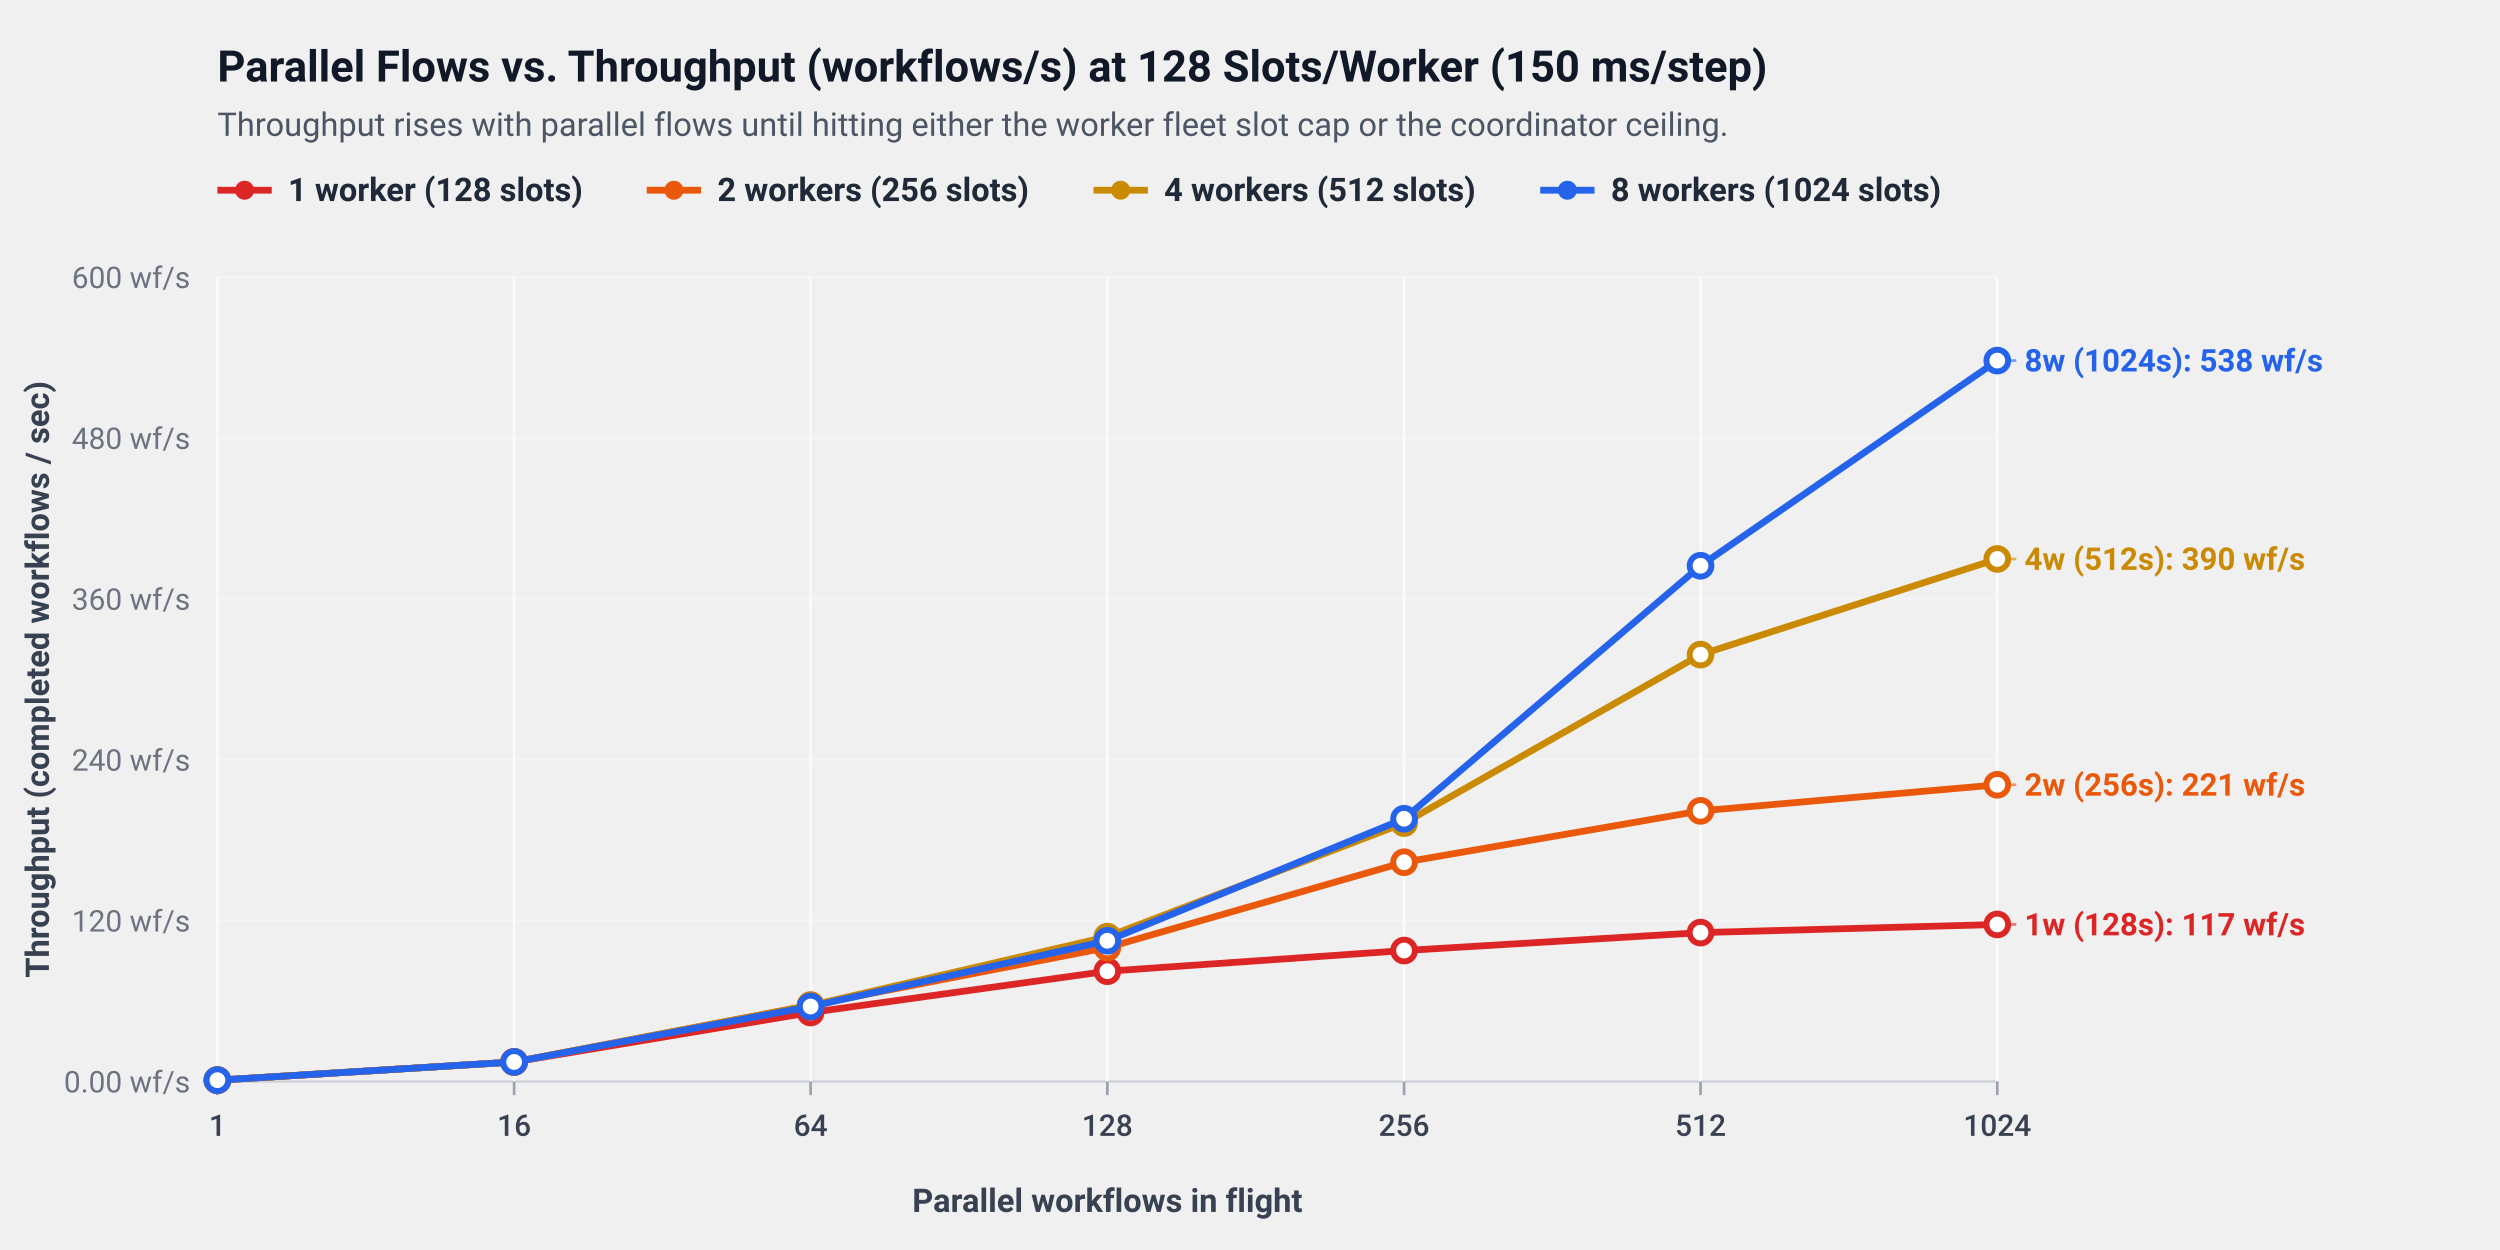
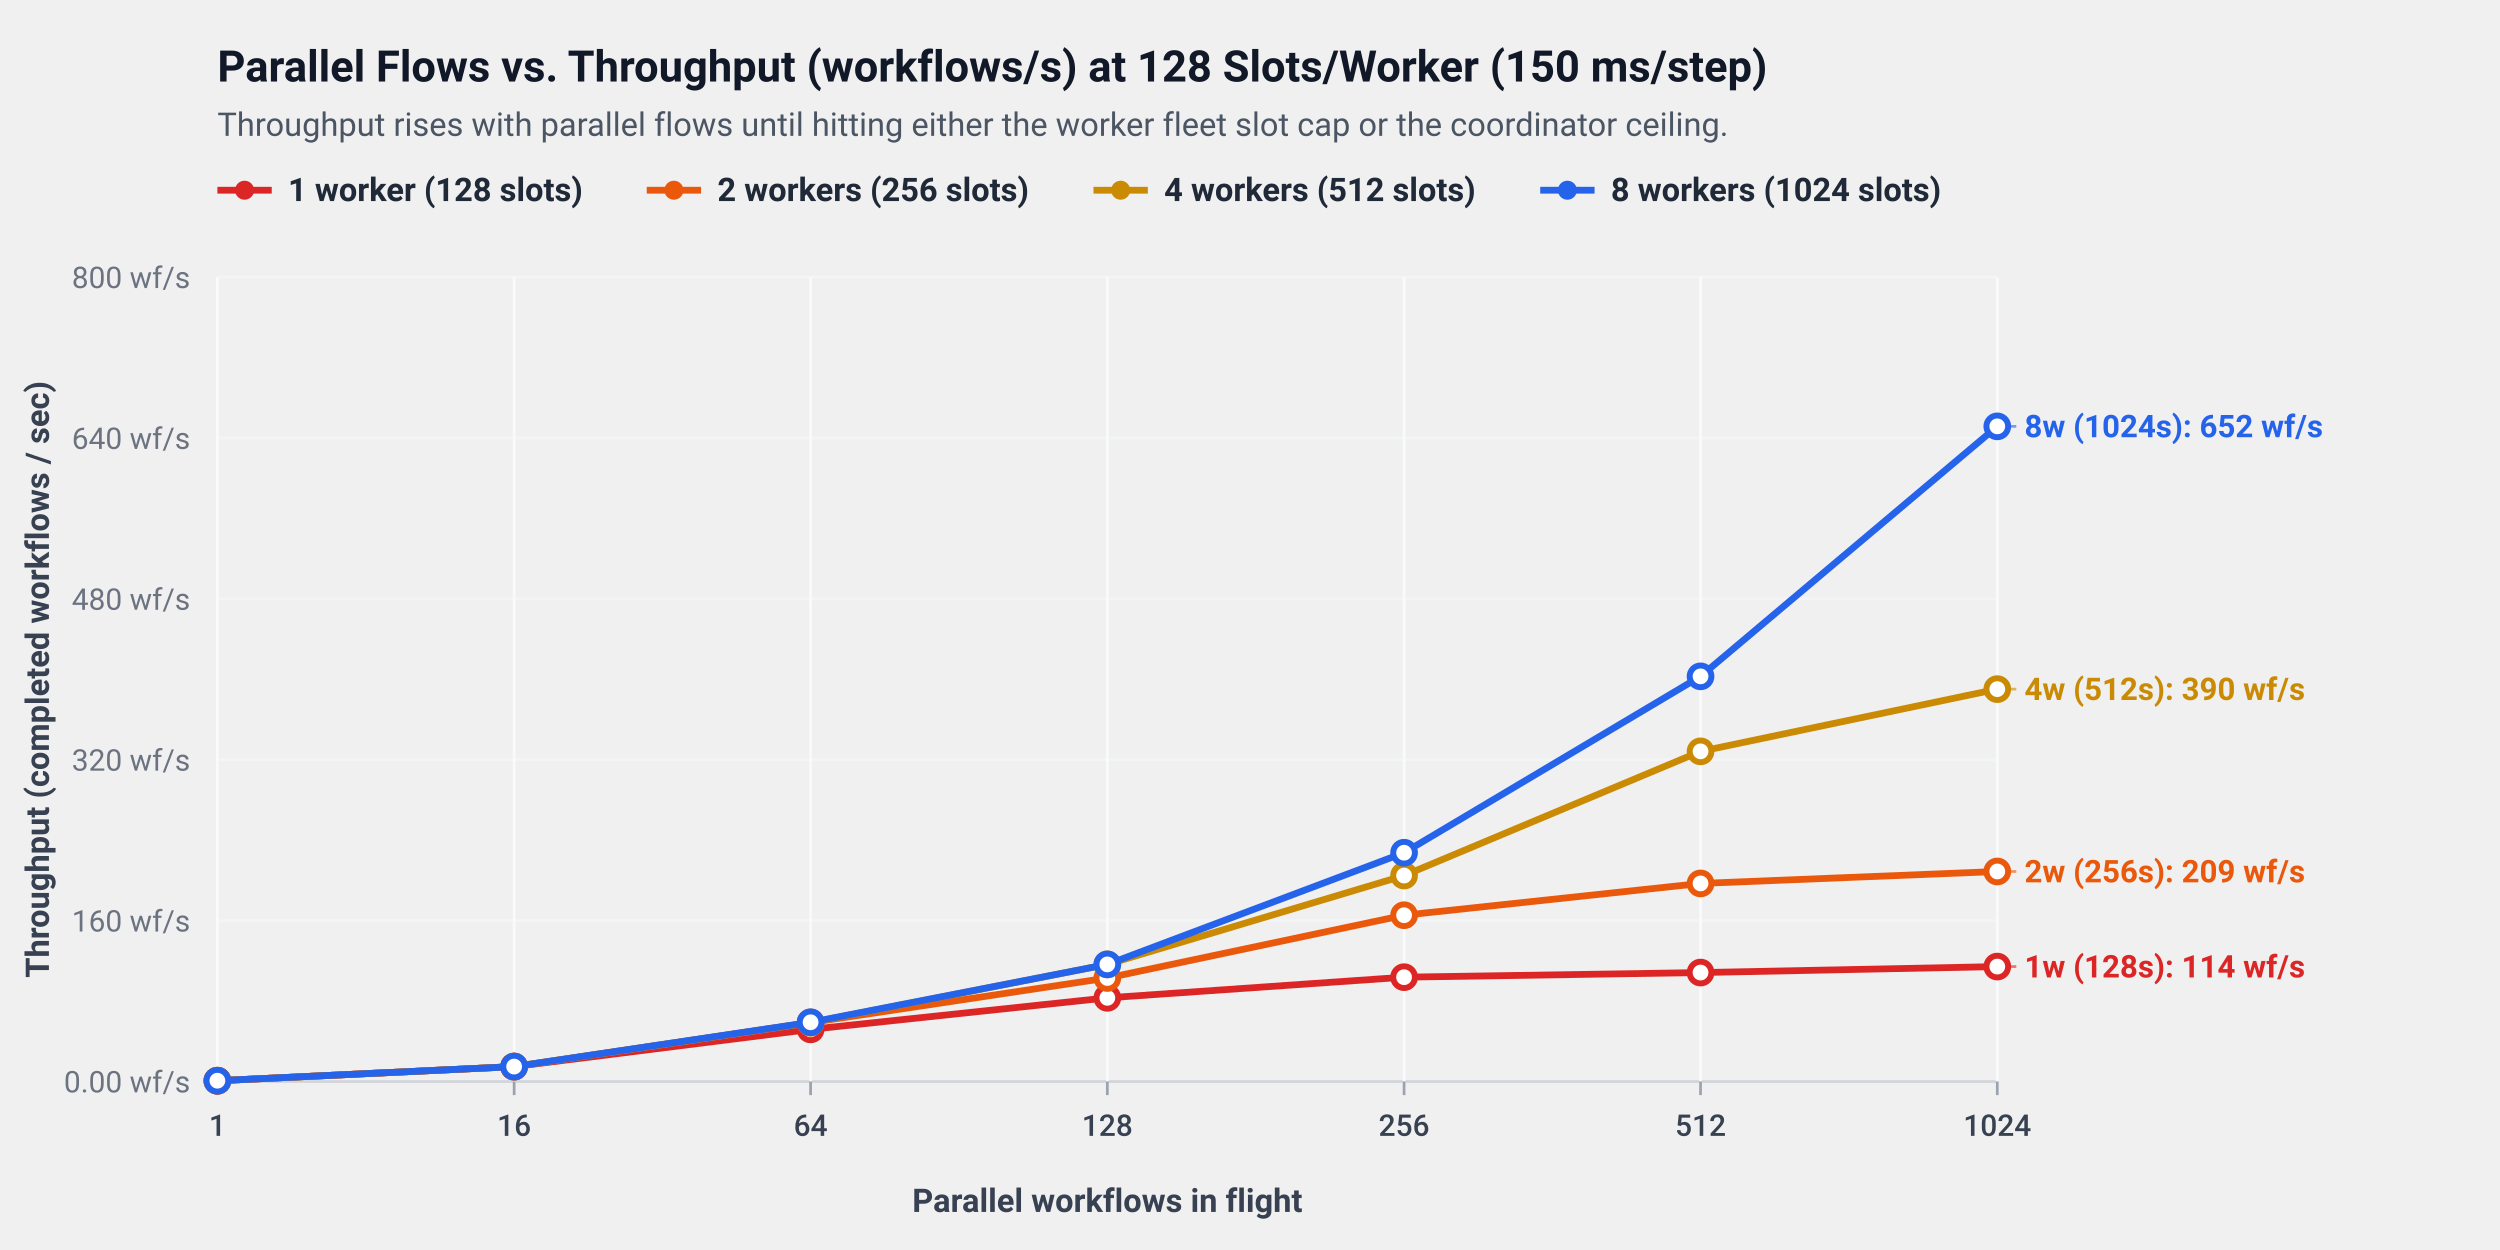
<svg xmlns="http://www.w3.org/2000/svg" viewBox="0 0 920 460" width="100%" style="font-family: -apple-system, BlinkMacSystemFont, 'Segoe UI', Roboto, Helvetica, Arial, sans-serif; background: #ffffff; border: 1px solid #e5e7eb; border-radius: 8px;">
  <text x="80" y="30" font-size="16" font-weight="700" fill="#111827">Parallel Flows vs. Throughput (workflows/s) at 128 Slots/Worker (150 ms/step)</text>
  <text x="80" y="50" font-size="12" fill="#4b5563">Throughput rises with parallel flows until hitting either the worker fleet slot cap or the coordinator ceiling.</text>
  <line x1="80.0" y1="70" x2="100.0" y2="70" stroke="#dc2626" stroke-width="2.5" />
  <circle cx="90.0" cy="70" r="3.5" fill="#dc2626" />
  <text x="106.0" y="74" font-size="12" font-weight="600" fill="#1f2937">1 worker (128 slots)</text>
  <line x1="238.0" y1="70" x2="258.0" y2="70" stroke="#ea580c" stroke-width="2.5" />
  <circle cx="248.0" cy="70" r="3.5" fill="#ea580c" />
  <text x="264.0" y="74" font-size="12" font-weight="600" fill="#1f2937">2 workers (256 slots)</text>
  <line x1="402.4" y1="70" x2="422.4" y2="70" stroke="#ca8a04" stroke-width="2.5" />
  <circle cx="412.4" cy="70" r="3.5" fill="#ca8a04" />
  <text x="428.4" y="74" font-size="12" font-weight="600" fill="#1f2937">4 workers (512 slots)</text>
  <line x1="566.8" y1="70" x2="586.8" y2="70" stroke="#2563eb" stroke-width="2.5" />
  <circle cx="576.8" cy="70" r="3.5" fill="#2563eb" />
  <text x="592.8" y="74" font-size="12" font-weight="600" fill="#1f2937">8 workers (1024 slots)</text>
  <line x1="80" y1="398.0" x2="735" y2="398.0" stroke="#d1d5db" stroke-width="1" />
  <text x="70" y="402.0" font-size="11" fill="#6b7280" text-anchor="end">0.00 wf/s</text>
  <line x1="80" y1="338.8" x2="735" y2="338.8" stroke="#f3f4f6" stroke-width="1" />
-   <text x="70" y="342.8" font-size="11" fill="#6b7280" text-anchor="end">120 wf/s</text>
+   <text x="70" y="342.8" font-size="11" fill="#6b7280" text-anchor="end">160 wf/s</text>
  <line x1="80" y1="279.6" x2="735" y2="279.6" stroke="#f3f4f6" stroke-width="1" />
-   <text x="70" y="283.6" font-size="11" fill="#6b7280" text-anchor="end">240 wf/s</text>
+   <text x="70" y="283.6" font-size="11" fill="#6b7280" text-anchor="end">320 wf/s</text>
  <line x1="80" y1="220.4" x2="735" y2="220.4" stroke="#f3f4f6" stroke-width="1" />
-   <text x="70" y="224.4" font-size="11" fill="#6b7280" text-anchor="end">360 wf/s</text>
+   <text x="70" y="224.4" font-size="11" fill="#6b7280" text-anchor="end">480 wf/s</text>
  <line x1="80" y1="161.2" x2="735" y2="161.2" stroke="#f3f4f6" stroke-width="1" />
-   <text x="70" y="165.2" font-size="11" fill="#6b7280" text-anchor="end">480 wf/s</text>
+   <text x="70" y="165.2" font-size="11" fill="#6b7280" text-anchor="end">640 wf/s</text>
  <line x1="80" y1="102.0" x2="735" y2="102.0" stroke="#f3f4f6" stroke-width="1" />
-   <text x="70" y="106.0" font-size="11" fill="#6b7280" text-anchor="end">600 wf/s</text>
+   <text x="70" y="106.0" font-size="11" fill="#6b7280" text-anchor="end">800 wf/s</text>
  <line x1="80.0" y1="102" x2="80.0" y2="398" stroke="#f9fafb" stroke-width="1" />
  <line x1="80.0" y1="398" x2="80.0" y2="403" stroke="#9ca3af" stroke-width="1" />
  <text x="80.0" y="418" font-size="11" font-weight="500" fill="#374151" text-anchor="middle">1</text>
  <line x1="189.2" y1="102" x2="189.2" y2="398" stroke="#f9fafb" stroke-width="1" />
  <line x1="189.2" y1="398" x2="189.2" y2="403" stroke="#9ca3af" stroke-width="1" />
  <text x="189.2" y="418" font-size="11" font-weight="500" fill="#374151" text-anchor="middle">16</text>
  <line x1="298.3" y1="102" x2="298.3" y2="398" stroke="#f9fafb" stroke-width="1" />
  <line x1="298.3" y1="398" x2="298.3" y2="403" stroke="#9ca3af" stroke-width="1" />
  <text x="298.3" y="418" font-size="11" font-weight="500" fill="#374151" text-anchor="middle">64</text>
  <line x1="407.5" y1="102" x2="407.5" y2="398" stroke="#f9fafb" stroke-width="1" />
  <line x1="407.5" y1="398" x2="407.5" y2="403" stroke="#9ca3af" stroke-width="1" />
  <text x="407.5" y="418" font-size="11" font-weight="500" fill="#374151" text-anchor="middle">128</text>
  <line x1="516.7" y1="102" x2="516.7" y2="398" stroke="#f9fafb" stroke-width="1" />
  <line x1="516.7" y1="398" x2="516.7" y2="403" stroke="#9ca3af" stroke-width="1" />
  <text x="516.7" y="418" font-size="11" font-weight="500" fill="#374151" text-anchor="middle">256</text>
  <line x1="625.8" y1="102" x2="625.8" y2="398" stroke="#f9fafb" stroke-width="1" />
  <line x1="625.8" y1="398" x2="625.8" y2="403" stroke="#9ca3af" stroke-width="1" />
  <text x="625.8" y="418" font-size="11" font-weight="500" fill="#374151" text-anchor="middle">512</text>
  <line x1="735.0" y1="102" x2="735.0" y2="398" stroke="#f9fafb" stroke-width="1" />
  <line x1="735.0" y1="398" x2="735.0" y2="403" stroke="#9ca3af" stroke-width="1" />
  <text x="735.0" y="418" font-size="11" font-weight="500" fill="#374151" text-anchor="middle">1024</text>
  <text x="407.5" y="446" font-size="12" font-weight="600" fill="#374151" text-anchor="middle">Parallel workflows in flight</text>
  <text x="18" y="250.0" font-size="12" font-weight="600" fill="#374151" text-anchor="middle" transform="rotate(-90 18 250.0)">Throughput (completed workflows / sec)</text>
-   <polyline fill="none" stroke="#dc2626" stroke-width="2.5" points="80.0,397.5 189.2,390.8 298.3,372.6 407.5,357.4 516.7,349.8 625.8,343.2 735.0,340.2" />
-   <circle cx="80.0" cy="397.5" r="4" fill="#ffffff" stroke="#dc2626" stroke-width="2.2" />
-   <circle cx="189.2" cy="390.8" r="4" fill="#ffffff" stroke="#dc2626" stroke-width="2.2" />
-   <circle cx="298.3" cy="372.6" r="4" fill="#ffffff" stroke="#dc2626" stroke-width="2.2" />
-   <circle cx="407.5" cy="357.4" r="4" fill="#ffffff" stroke="#dc2626" stroke-width="2.2" />
-   <circle cx="516.7" cy="349.8" r="4" fill="#ffffff" stroke="#dc2626" stroke-width="2.2" />
-   <circle cx="625.8" cy="343.2" r="4" fill="#ffffff" stroke="#dc2626" stroke-width="2.2" />
-   <circle cx="735.0" cy="340.2" r="4" fill="#ffffff" stroke="#dc2626" stroke-width="2.2" />
-   <polyline fill="none" stroke="#ea580c" stroke-width="2.5" points="80.0,397.5 189.2,390.8 298.3,369.9 407.5,348.7 516.7,317.3 625.8,298.4 735.0,288.8" />
-   <circle cx="80.0" cy="397.5" r="4" fill="#ffffff" stroke="#ea580c" stroke-width="2.2" />
-   <circle cx="189.2" cy="390.8" r="4" fill="#ffffff" stroke="#ea580c" stroke-width="2.2" />
-   <circle cx="298.3" cy="369.9" r="4" fill="#ffffff" stroke="#ea580c" stroke-width="2.2" />
-   <circle cx="407.5" cy="348.7" r="4" fill="#ffffff" stroke="#ea580c" stroke-width="2.2" />
-   <circle cx="516.7" cy="317.3" r="4" fill="#ffffff" stroke="#ea580c" stroke-width="2.2" />
-   <circle cx="625.8" cy="298.4" r="4" fill="#ffffff" stroke="#ea580c" stroke-width="2.2" />
-   <circle cx="735.0" cy="288.8" r="4" fill="#ffffff" stroke="#ea580c" stroke-width="2.2" />
-   <polyline fill="none" stroke="#ca8a04" stroke-width="2.5" points="80.0,397.5 189.2,390.8 298.3,370.0 407.5,344.7 516.7,302.9 625.8,240.9 735.0,205.7" />
-   <circle cx="80.0" cy="397.5" r="4" fill="#ffffff" stroke="#ca8a04" stroke-width="2.2" />
-   <circle cx="189.2" cy="390.8" r="4" fill="#ffffff" stroke="#ca8a04" stroke-width="2.2" />
-   <circle cx="298.3" cy="370.0" r="4" fill="#ffffff" stroke="#ca8a04" stroke-width="2.2" />
-   <circle cx="407.5" cy="344.7" r="4" fill="#ffffff" stroke="#ca8a04" stroke-width="2.2" />
-   <circle cx="516.7" cy="302.9" r="4" fill="#ffffff" stroke="#ca8a04" stroke-width="2.2" />
-   <circle cx="625.8" cy="240.9" r="4" fill="#ffffff" stroke="#ca8a04" stroke-width="2.2" />
-   <circle cx="735.0" cy="205.7" r="4" fill="#ffffff" stroke="#ca8a04" stroke-width="2.2" />
-   <polyline fill="none" stroke="#2563eb" stroke-width="2.5" points="80.0,397.5 189.2,390.8 298.3,370.4 407.5,346.2 516.7,301.3 625.8,208.2 735.0,132.7" />
-   <circle cx="80.0" cy="397.5" r="4" fill="#ffffff" stroke="#2563eb" stroke-width="2.2" />
-   <circle cx="189.2" cy="390.8" r="4" fill="#ffffff" stroke="#2563eb" stroke-width="2.2" />
-   <circle cx="298.3" cy="370.4" r="4" fill="#ffffff" stroke="#2563eb" stroke-width="2.2" />
-   <circle cx="407.5" cy="346.2" r="4" fill="#ffffff" stroke="#2563eb" stroke-width="2.2" />
-   <circle cx="516.7" cy="301.3" r="4" fill="#ffffff" stroke="#2563eb" stroke-width="2.2" />
-   <circle cx="625.8" cy="208.2" r="4" fill="#ffffff" stroke="#2563eb" stroke-width="2.2" />
-   <circle cx="735.0" cy="132.7" r="4" fill="#ffffff" stroke="#2563eb" stroke-width="2.2" />
-   <line x1="740.0" y1="132.7" x2="742.0" y2="132.7" stroke="#2563eb" stroke-width="1" stroke-opacity="0.6" />
-   <text x="745.0" y="136.7" font-size="11.5" font-weight="600" fill="#2563eb">8w (1024s): 538 wf/s</text>
-   <line x1="740.0" y1="205.7" x2="742.0" y2="205.7" stroke="#ca8a04" stroke-width="1" stroke-opacity="0.6" />
-   <text x="745.0" y="209.7" font-size="11.5" font-weight="600" fill="#ca8a04">4w (512s): 390 wf/s</text>
-   <line x1="740.0" y1="288.8" x2="742.0" y2="288.8" stroke="#ea580c" stroke-width="1" stroke-opacity="0.6" />
-   <text x="745.0" y="292.8" font-size="11.5" font-weight="600" fill="#ea580c">2w (256s): 221 wf/s</text>
-   <line x1="740.0" y1="340.2" x2="742.0" y2="340.2" stroke="#dc2626" stroke-width="1" stroke-opacity="0.6" />
-   <text x="745.0" y="344.2" font-size="11.5" font-weight="600" fill="#dc2626">1w (128s): 117 wf/s</text>
+   <polyline fill="none" stroke="#dc2626" stroke-width="2.5" points="80.0,397.7 189.2,392.5 298.3,378.8 407.5,367.2 516.7,359.6 625.8,357.9 735.0,355.7" />
+   <circle cx="80.0" cy="397.7" r="4" fill="#ffffff" stroke="#dc2626" stroke-width="2.2" />
+   <circle cx="189.2" cy="392.5" r="4" fill="#ffffff" stroke="#dc2626" stroke-width="2.2" />
+   <circle cx="298.3" cy="378.8" r="4" fill="#ffffff" stroke="#dc2626" stroke-width="2.2" />
+   <circle cx="407.5" cy="367.2" r="4" fill="#ffffff" stroke="#dc2626" stroke-width="2.2" />
+   <circle cx="516.7" cy="359.6" r="4" fill="#ffffff" stroke="#dc2626" stroke-width="2.2" />
+   <circle cx="625.8" cy="357.9" r="4" fill="#ffffff" stroke="#dc2626" stroke-width="2.2" />
+   <circle cx="735.0" cy="355.7" r="4" fill="#ffffff" stroke="#dc2626" stroke-width="2.2" />
+   <polyline fill="none" stroke="#ea580c" stroke-width="2.5" points="80.0,397.7 189.2,392.5 298.3,376.3 407.5,359.9 516.7,336.8 625.8,325.1 735.0,320.7" />
+   <circle cx="80.0" cy="397.7" r="4" fill="#ffffff" stroke="#ea580c" stroke-width="2.2" />
+   <circle cx="189.2" cy="392.5" r="4" fill="#ffffff" stroke="#ea580c" stroke-width="2.2" />
+   <circle cx="298.3" cy="376.3" r="4" fill="#ffffff" stroke="#ea580c" stroke-width="2.2" />
+   <circle cx="407.5" cy="359.9" r="4" fill="#ffffff" stroke="#ea580c" stroke-width="2.2" />
+   <circle cx="516.7" cy="336.8" r="4" fill="#ffffff" stroke="#ea580c" stroke-width="2.2" />
+   <circle cx="625.8" cy="325.1" r="4" fill="#ffffff" stroke="#ea580c" stroke-width="2.2" />
+   <circle cx="735.0" cy="320.7" r="4" fill="#ffffff" stroke="#ea580c" stroke-width="2.2" />
+   <polyline fill="none" stroke="#ca8a04" stroke-width="2.5" points="80.0,397.7 189.2,392.5 298.3,376.3 407.5,354.9 516.7,322.2 625.8,276.5 735.0,253.6" />
+   <circle cx="80.0" cy="397.7" r="4" fill="#ffffff" stroke="#ca8a04" stroke-width="2.2" />
+   <circle cx="189.2" cy="392.5" r="4" fill="#ffffff" stroke="#ca8a04" stroke-width="2.2" />
+   <circle cx="298.3" cy="376.3" r="4" fill="#ffffff" stroke="#ca8a04" stroke-width="2.2" />
+   <circle cx="407.5" cy="354.9" r="4" fill="#ffffff" stroke="#ca8a04" stroke-width="2.2" />
+   <circle cx="516.7" cy="322.2" r="4" fill="#ffffff" stroke="#ca8a04" stroke-width="2.2" />
+   <circle cx="625.8" cy="276.5" r="4" fill="#ffffff" stroke="#ca8a04" stroke-width="2.2" />
+   <circle cx="735.0" cy="253.6" r="4" fill="#ffffff" stroke="#ca8a04" stroke-width="2.2" />
+   <polyline fill="none" stroke="#2563eb" stroke-width="2.5" points="80.0,397.7 189.2,392.5 298.3,376.2 407.5,354.9 516.7,313.8 625.8,248.9 735.0,156.9" />
+   <circle cx="80.0" cy="397.7" r="4" fill="#ffffff" stroke="#2563eb" stroke-width="2.2" />
+   <circle cx="189.2" cy="392.5" r="4" fill="#ffffff" stroke="#2563eb" stroke-width="2.2" />
+   <circle cx="298.3" cy="376.2" r="4" fill="#ffffff" stroke="#2563eb" stroke-width="2.2" />
+   <circle cx="407.5" cy="354.9" r="4" fill="#ffffff" stroke="#2563eb" stroke-width="2.2" />
+   <circle cx="516.7" cy="313.8" r="4" fill="#ffffff" stroke="#2563eb" stroke-width="2.2" />
+   <circle cx="625.8" cy="248.9" r="4" fill="#ffffff" stroke="#2563eb" stroke-width="2.2" />
+   <circle cx="735.0" cy="156.9" r="4" fill="#ffffff" stroke="#2563eb" stroke-width="2.2" />
+   <line x1="740.0" y1="156.9" x2="742.0" y2="156.9" stroke="#2563eb" stroke-width="1" stroke-opacity="0.6" />
+   <text x="745.0" y="160.9" font-size="11.5" font-weight="600" fill="#2563eb">8w (1024s): 652 wf/s</text>
+   <line x1="740.0" y1="253.6" x2="742.0" y2="253.6" stroke="#ca8a04" stroke-width="1" stroke-opacity="0.6" />
+   <text x="745.0" y="257.6" font-size="11.5" font-weight="600" fill="#ca8a04">4w (512s): 390 wf/s</text>
+   <line x1="740.0" y1="320.7" x2="742.0" y2="320.7" stroke="#ea580c" stroke-width="1" stroke-opacity="0.6" />
+   <text x="745.0" y="324.7" font-size="11.5" font-weight="600" fill="#ea580c">2w (256s): 209 wf/s</text>
+   <line x1="740.0" y1="355.7" x2="742.0" y2="355.7" stroke="#dc2626" stroke-width="1" stroke-opacity="0.6" />
+   <text x="745.0" y="359.7" font-size="11.5" font-weight="600" fill="#dc2626">1w (128s): 114 wf/s</text>
</svg>
